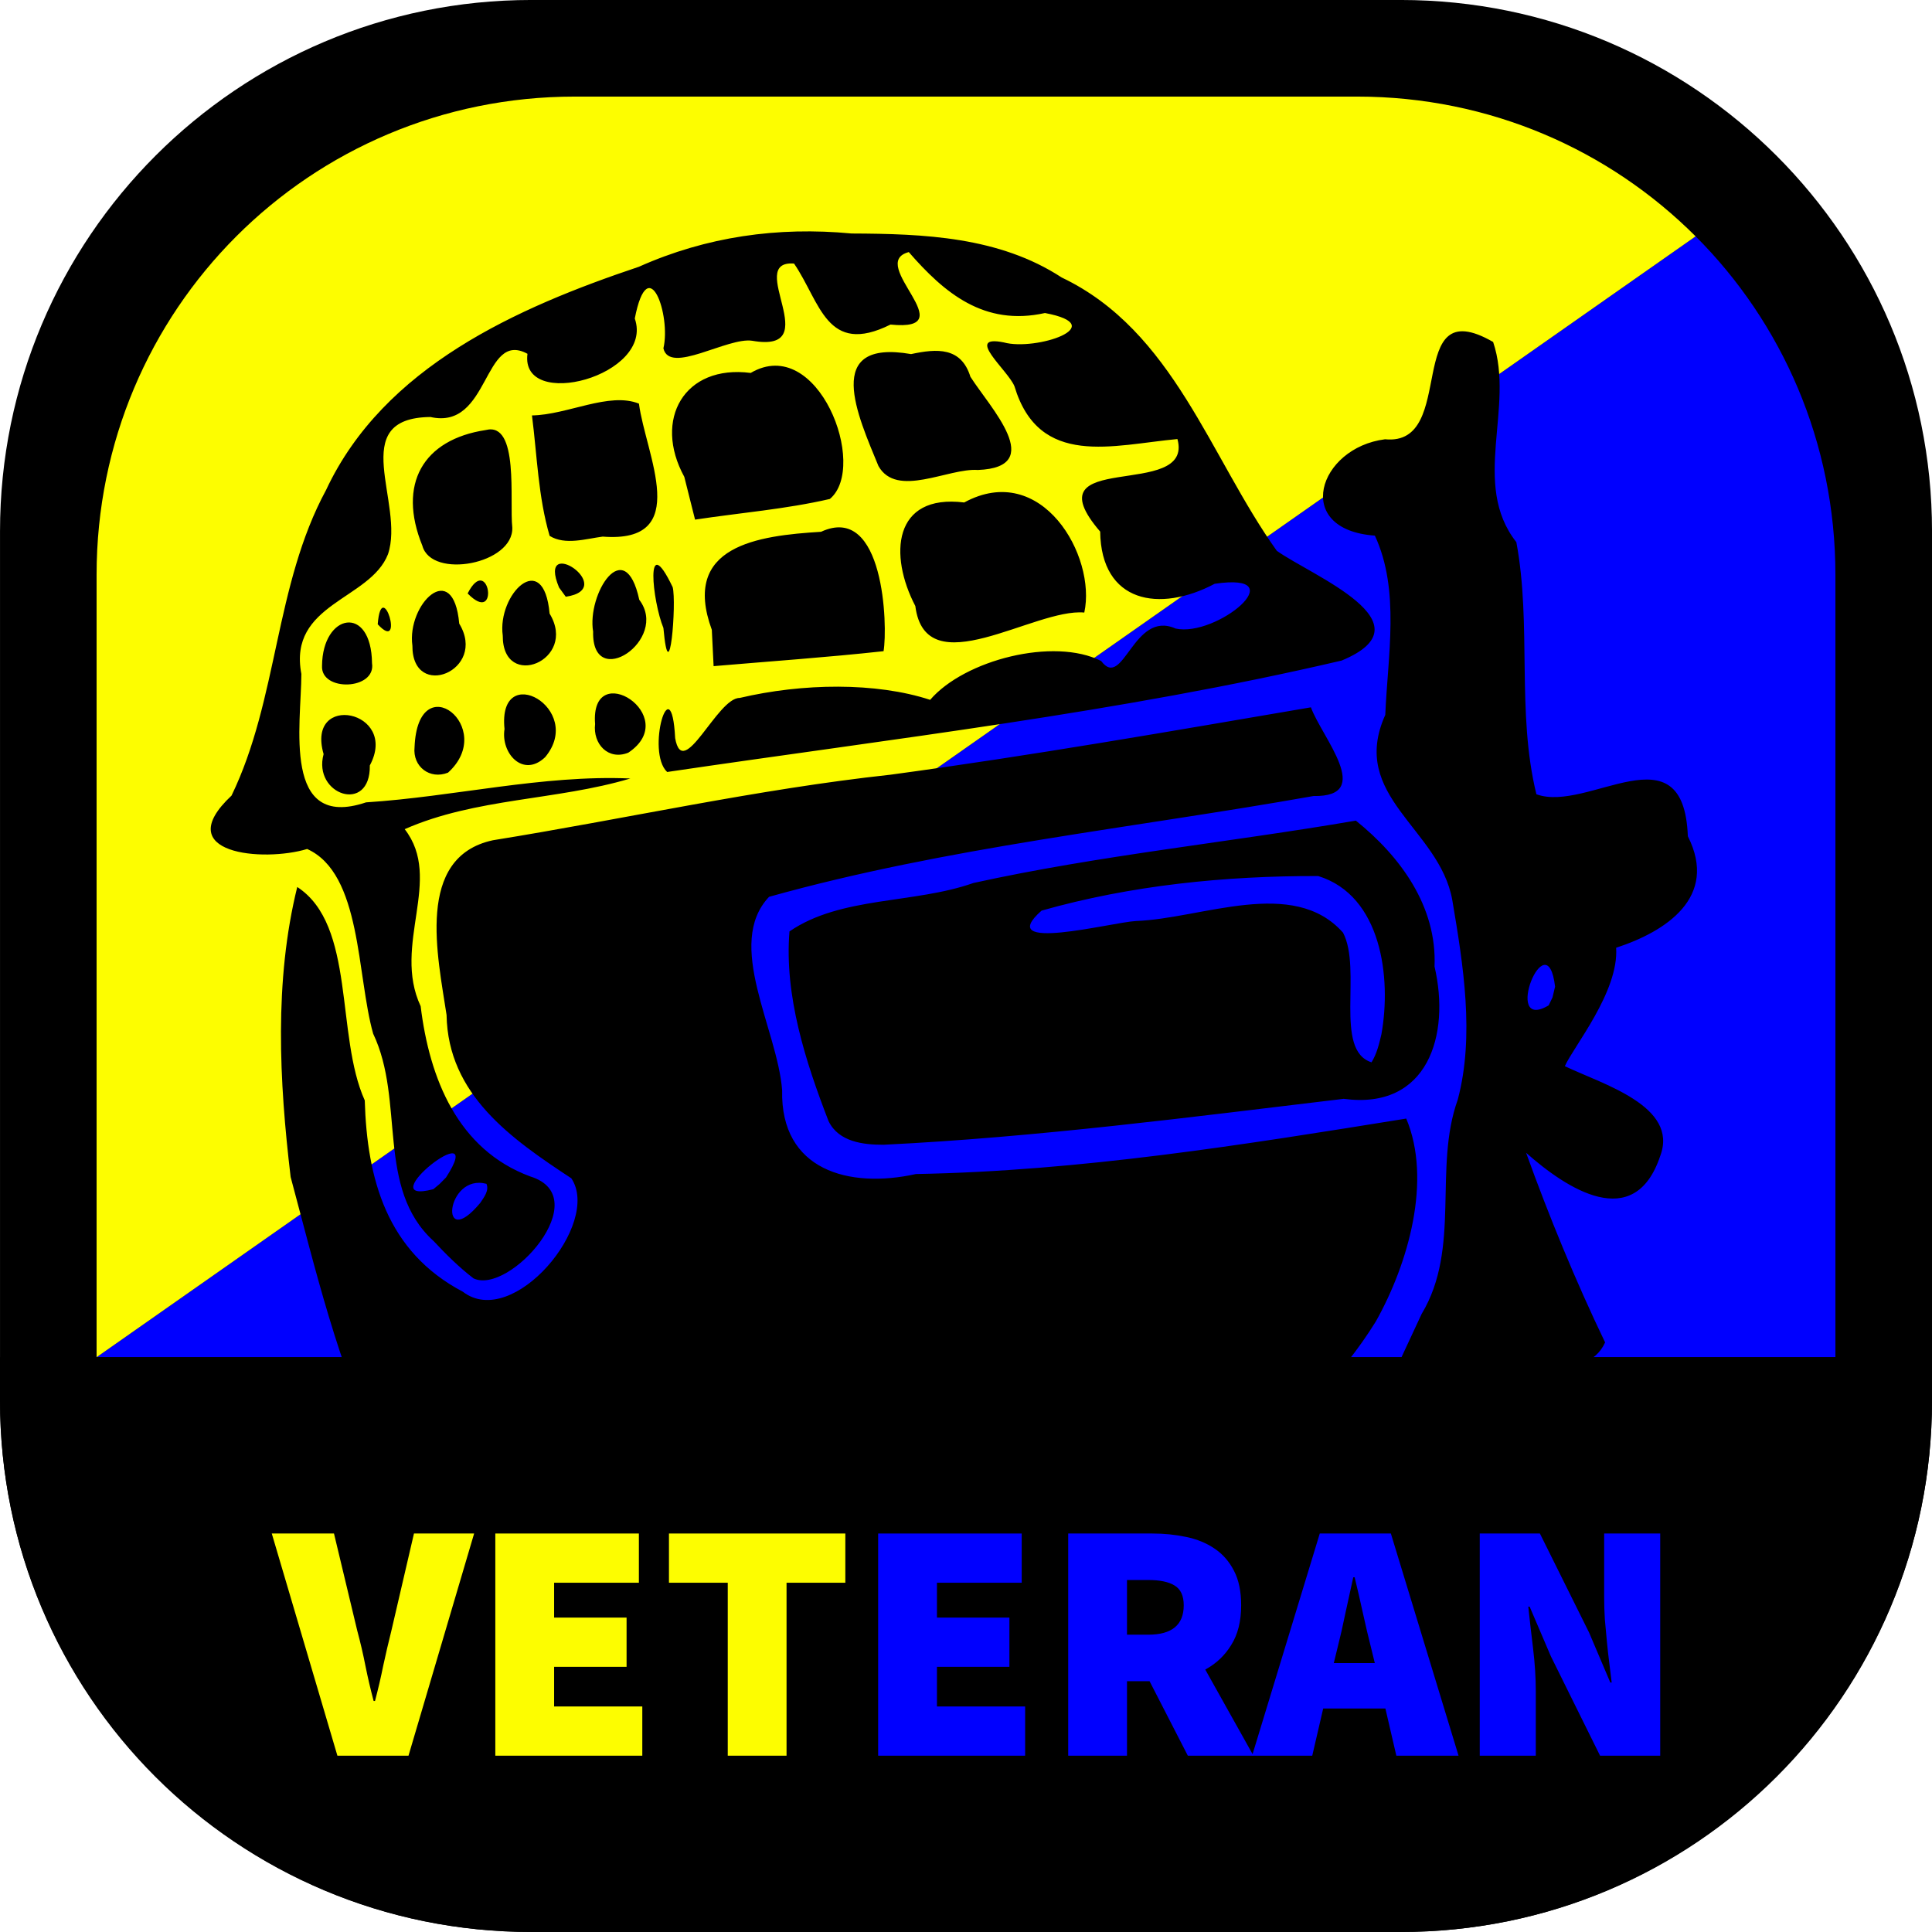
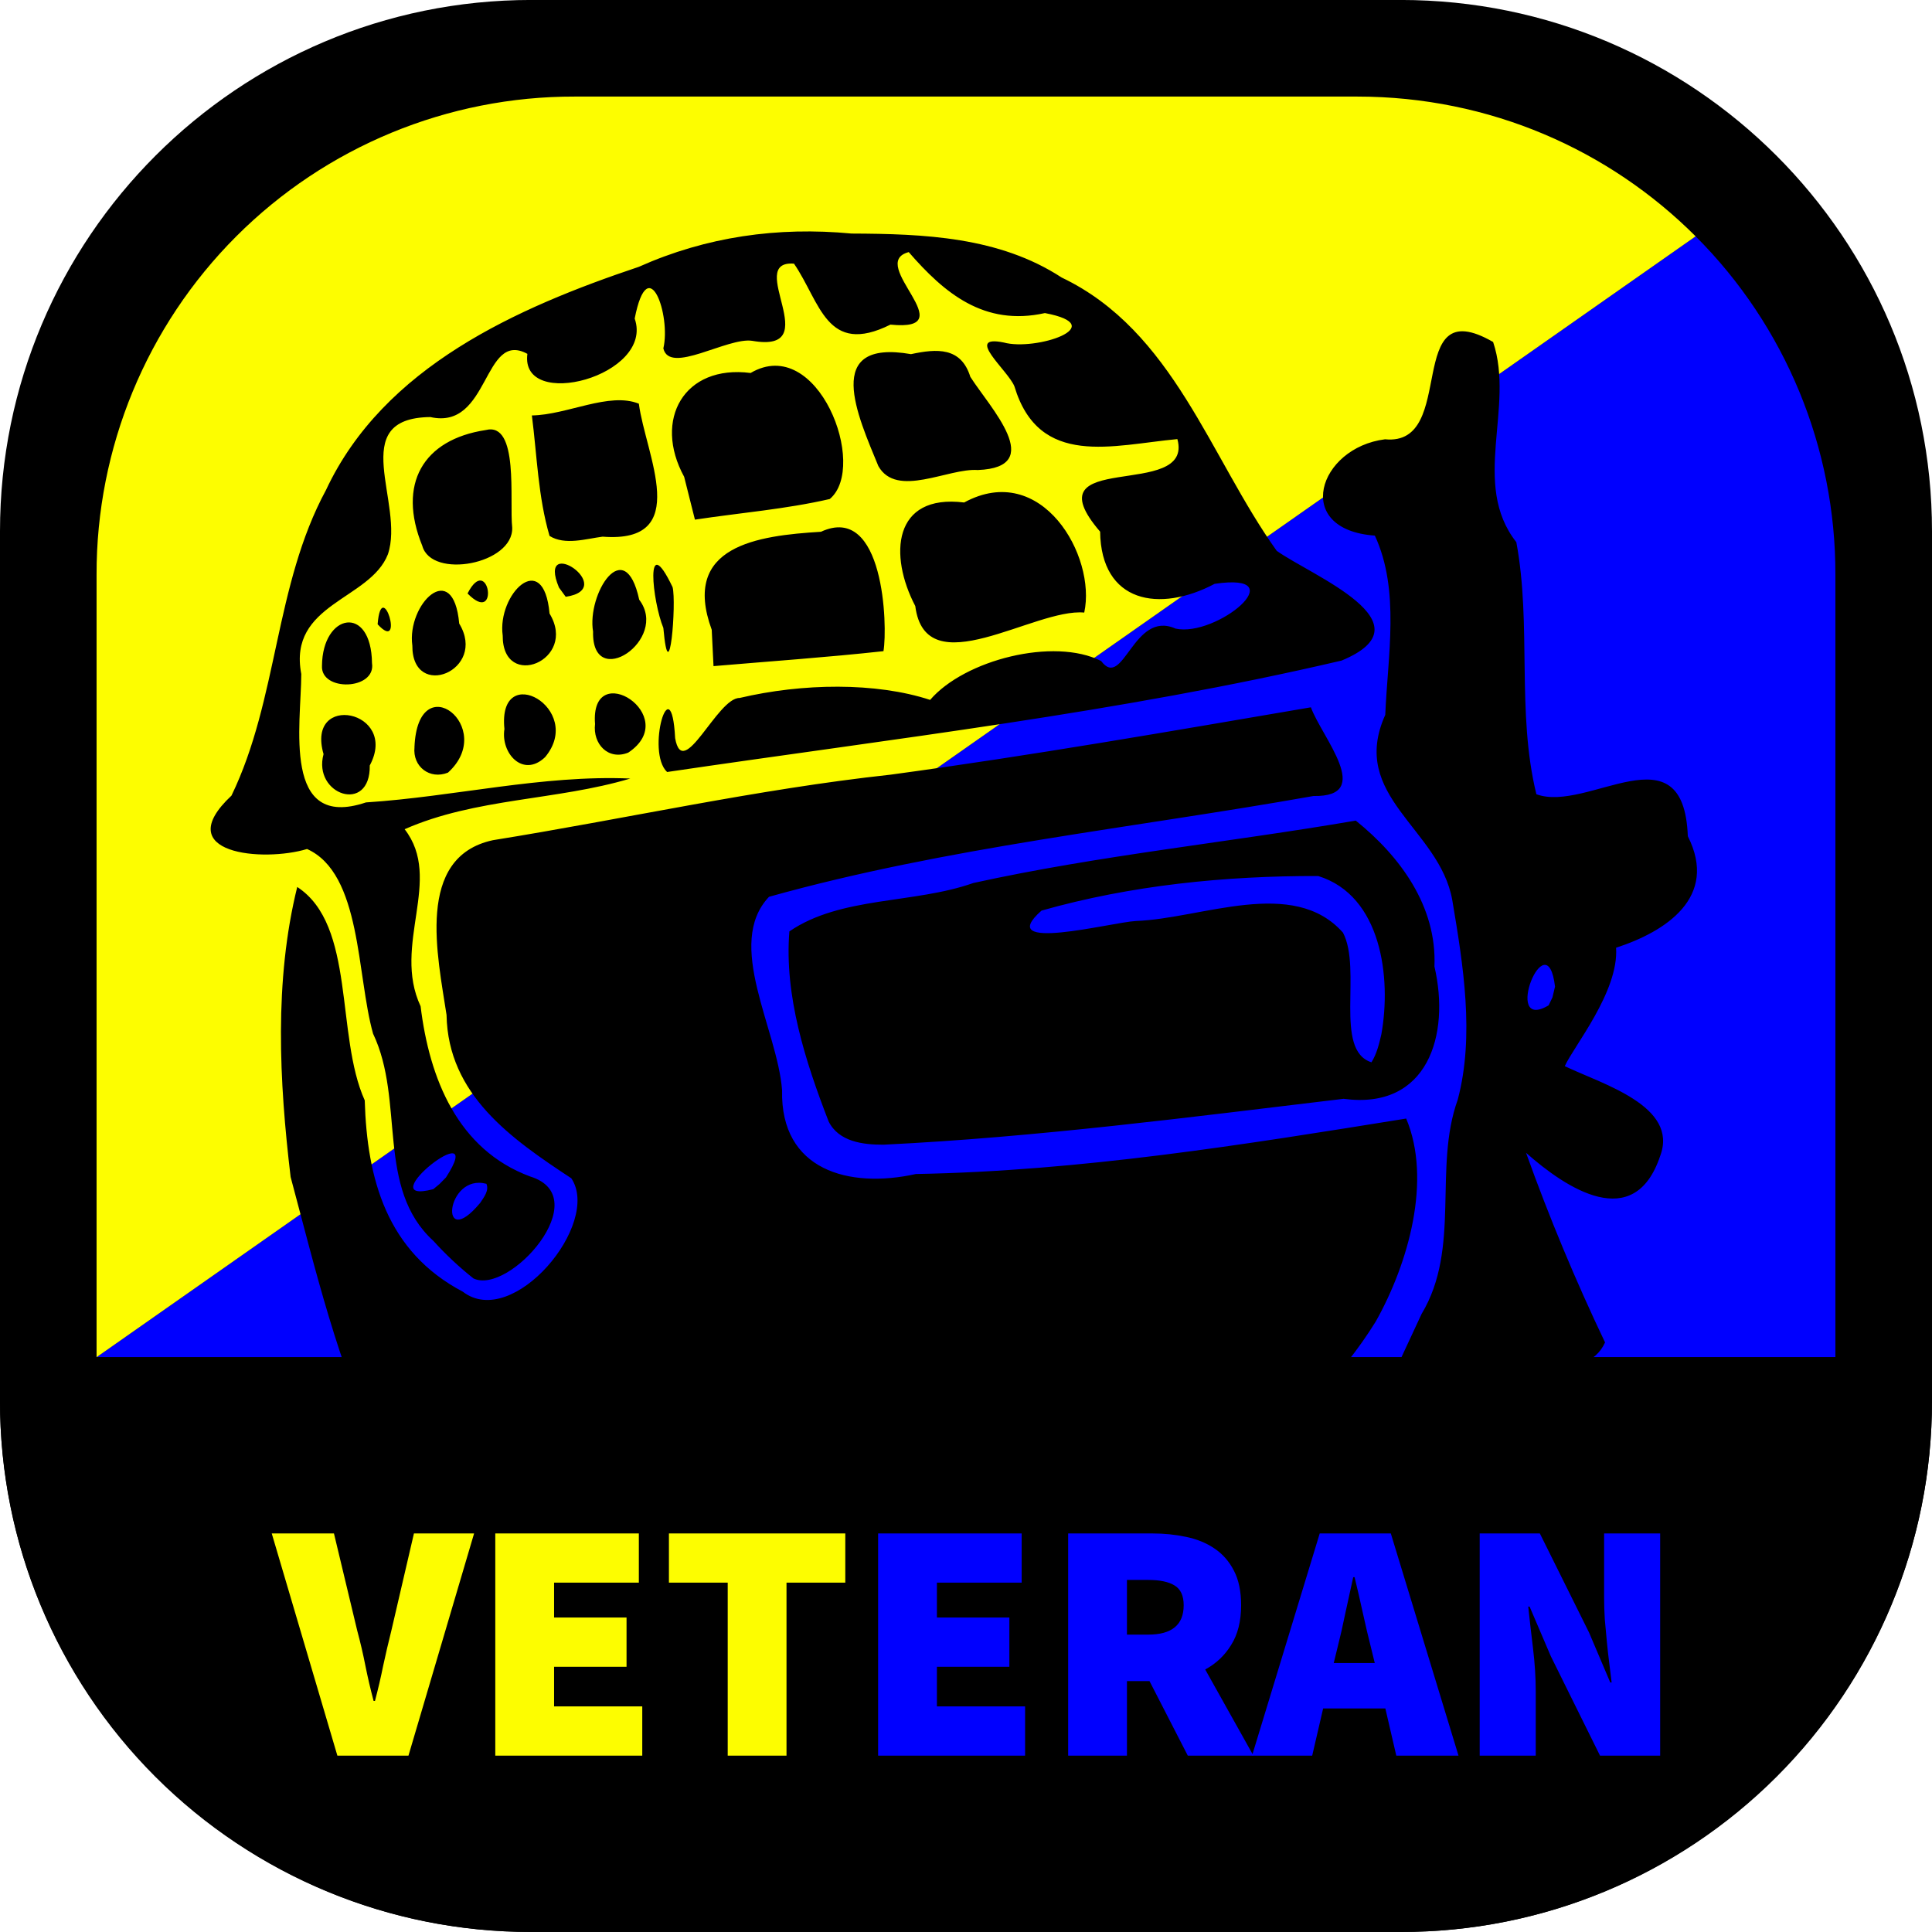
- <svg xmlns="http://www.w3.org/2000/svg" width="200" height="200" viewBox="0 0 52.917 52.917" version="1.1" id="svg8">
-   <defs id="defs2">
-     <rect x="-26.5" y="237.5" width="296" height="67" id="rect5485" />
-     <rect x="-247" y="42" width="137" height="81.5" id="rect1185" />
-     <rect x="-48.175" y="18.989" width="46.117" height="15.996" id="rect880" />
-     <rect x="-255.23" y="125.834" width="102.525" height="46.959" id="rect873" />
-     <linearGradient id="linearGradient3288">
-       <stop style="stop-color:#000000;stop-opacity:1;" offset="0" id="stop3286" />
-     </linearGradient>
-     <linearGradient id="linearGradient1364">
-       <stop style="stop-color:#ffffff;stop-opacity:1;" offset="0" id="stop1362" />
-     </linearGradient>
-     <rect x="293.803" y="272.59" width="25.456" height="37.83" id="rect1056" />
-     <rect x="222.739" y="266.226" width="47.376" height="54.094" id="rect1050" />
-     <rect x="139.3" y="246.427" width="58.336" height="48.79" id="rect1044" />
-     <rect x="131.168" y="203.647" width="61.872" height="73.893" id="rect1038" />
-     <rect x="81.671" y="193.04" width="63.64" height="55.508" id="rect1032" />
-     <rect x="83.085" y="274.357" width="44.194" height="38.891" id="rect1026" />
-     <rect x="3.536" y="269.054" width="65.761" height="53.387" id="rect1020" />
-     <rect x="14.142" y="226.274" width="79.196" height="62.933" id="rect1014" />
-     <rect x="11.314" y="171.827" width="36.416" height="51.619" id="rect1008" />
-     <rect x="3.182" y="132.229" width="102.884" height="102.53" id="rect1002" />
+ <svg xmlns="http://www.w3.org/2000/svg" width="200" height="200" viewBox="0 0 52.917 52.917">
+   <defs>
+     <path id="a" d="M-26.5 237.5h296v67h-296z" />
  </defs>
-   <g id="layer1" transform="translate(249.8045,-91.40947)">
-     <rect y="91.409" x="-249.804" height="52.917" width="52.917" id="rect5238-5" style="display:inline;fill:#000000;fill-opacity:1;fill-rule:nonzero;stroke:none;stroke-width:0.5;stroke-linecap:butt;stroke-linejoin:round;stroke-miterlimit:4;stroke-dasharray:none;stroke-dashoffset:0;stroke-opacity:0.909;paint-order:normal" rx="14.552" ry="14.552" />
-     <path id="rect18865" style="display:inline;fill:#0000ff;fill-opacity:1;stroke-width:0.45;stroke-linejoin:round;stroke-opacity:0.909" d="m -203.361,97.883 c 2.367,2.367 3.828,5.642 3.828,9.269 v 21.431 h -47.625 z" />
-     <path id="path197" style="display:inline;fill:#fdfd00;fill-opacity:1;stroke-width:0.45;stroke-linejoin:round;stroke-opacity:0.909" d="m -234.062,94.055 h 21.431 c 3.628,0 6.902,1.46 9.269,3.828 L -247.159,128.583 v -21.431 c 0,-7.256 5.841,-13.097 13.097,-13.097 z" />
-     <path style="fill:#000000;stroke-width:0.275" d="m -233.285,134.601 c -2.21,-0.693 -4.545,-1.657 -6.112,-3.411 -1.149,-2.383 -1.763,-4.996 -2.447,-7.543 -0.312,-2.621 -0.455,-5.366 0.181,-7.943 1.606,1.046 1.044,4.059 1.849,5.845 0.063,2.158 0.604,4.143 2.686,5.24 1.374,1.06 3.805,-1.865 2.972,-3.106 -1.64,-1.08 -3.379,-2.287 -3.417,-4.473 -0.239,-1.596 -0.869,-4.325 1.268,-4.786 3.634,-0.585 7.23,-1.398 10.894,-1.796 3.852,-0.521 7.681,-1.191 11.512,-1.845 0.299,0.822 1.755,2.459 0.073,2.429 -4.975,0.885 -10.043,1.398 -14.914,2.761 -1.219,1.29 0.231,3.623 0.358,5.3 -0.048,2.191 1.832,2.7 3.664,2.293 4.517,-0.082 8.982,-0.802 13.43,-1.519 0.706,1.677 0.064,3.96 -0.833,5.557 -1.906,3.079 -5.135,4.968 -8.377,6.371 -2.44,1.19 -5.255,0.662 -7.872,0.827 -1.638,-0.021 -3.287,0.006 -4.915,-0.202 z m 22.421,-7.207 c 1.081,-1.801 0.314,-3.993 0.987,-5.865 0.466,-1.753 0.151,-3.69 -0.15,-5.469 -0.351,-1.963 -2.839,-2.84 -1.835,-5.07 0.066,-1.616 0.411,-3.411 -0.285,-4.91 -2.271,-0.163 -1.551,-2.409 0.279,-2.639 2.02,0.201 0.472,-4.099 2.96,-2.665 0.601,1.788 -0.617,3.891 0.636,5.483 0.425,2.277 -4.7e-4,4.661 0.549,6.905 1.411,0.52 4.036,-1.854 4.148,1.15 0.847,1.674 -0.61,2.613 -1.964,3.054 0.08,1.201 -1.173,2.715 -1.405,3.244 1.022,0.49 3.128,1.09 2.613,2.458 -0.709,2.124 -2.574,0.889 -3.674,-0.086 0.621,1.723 1.356,3.514 2.164,5.194 -0.532,1.179 -2.508,0.481 -3.701,0.659 -0.665,0 -1.329,0 -1.994,0 0.224,-0.481 0.448,-0.962 0.672,-1.444 z m 3.653,-8.958 c -0.219,-1.86 -1.472,1.279 -0.176,0.51 l 0.105,-0.217 0.07,-0.293 z m -30.718,6.965 c -1.587,-1.446 -0.774,-3.83 -1.655,-5.68 -0.453,-1.604 -0.313,-4.387 -1.808,-5.058 -1.194,0.364 -3.786,0.143 -2.071,-1.462 1.28,-2.645 1.177,-5.761 2.591,-8.373 1.58,-3.374 5.228,-4.992 8.567,-6.112 1.848,-0.825 3.804,-1.103 5.826,-0.911 1.977,0.008 4.04,0.086 5.754,1.205 3.069,1.463 4.055,4.915 5.892,7.486 0.946,0.677 4.254,1.98 1.775,3.006 -6.083,1.425 -12.301,2.139 -18.473,3.052 -0.59,-0.549 0.114,-2.938 0.219,-0.926 0.215,1.205 1.152,-1.112 1.767,-1.102 1.722,-0.406 3.731,-0.434 5.217,0.052 0.941,-1.095 3.39,-1.721 4.684,-1.064 0.609,0.815 0.88,-1.408 2.038,-0.889 1.12,0.249 3.297,-1.556 1.072,-1.226 -1.512,0.801 -3.11,0.521 -3.137,-1.429 -1.97,-2.292 2.583,-0.835 2.116,-2.535 -1.764,0.162 -3.788,0.802 -4.463,-1.444 -0.177,-0.442 -1.39,-1.423 -0.293,-1.203 0.875,0.243 2.97,-0.458 1.128,-0.805 -1.664,0.37 -2.754,-0.547 -3.73,-1.669 -1.171,0.31 1.565,2.195 -0.501,1.985 -1.752,0.872 -1.921,-0.617 -2.642,-1.671 -1.369,-0.099 0.905,2.474 -1.144,2.115 -0.678,-0.106 -2.266,0.938 -2.434,0.207 0.213,-0.892 -0.413,-2.718 -0.784,-0.817 0.546,1.572 -3.15,2.551 -2.939,0.967 -1.223,-0.666 -1.024,2.1 -2.658,1.731 -2.327,0.025 -0.691,2.365 -1.163,3.759 -0.49,1.253 -2.742,1.345 -2.372,3.279 -0.004,1.384 -0.535,4.295 1.771,3.517 2.415,-0.154 4.821,-0.758 7.239,-0.654 -2.017,0.604 -4.229,0.529 -6.18,1.388 1.067,1.374 -0.351,3.163 0.437,4.849 0.241,1.977 1.014,3.928 3.002,4.663 1.824,0.561 -0.569,3.259 -1.554,2.792 -0.397,-0.305 -0.754,-0.659 -1.095,-1.025 z m 1.449,-1.567 c -1.117,-0.296 -1.318,1.901 -0.17,0.522 0.095,-0.145 0.249,-0.332 0.17,-0.522 z m -1.108,-0.174 c 1.191,-1.84 -2.161,0.796 -0.347,0.321 l 0.169,-0.141 z m 10.479,-1.539 c -0.631,-1.629 -1.216,-3.442 -1.072,-5.2 1.407,-0.967 3.409,-0.751 5.04,-1.327 3.457,-0.76 6.986,-1.109 10.473,-1.708 1.221,0.982 2.225,2.352 2.155,3.997 0.439,1.876 -0.183,3.934 -2.487,3.623 -4.19,0.5 -8.386,1.051 -12.603,1.258 -0.557,0.001 -1.227,-0.077 -1.505,-0.642 z m 15.141,-2.383 c 0.278,-1.543 0.005,-3.798 -1.731,-4.334 -2.54,-0.007 -5.127,0.252 -7.577,0.947 -1.329,1.174 1.911,0.322 2.582,0.285 1.814,-0.066 4.312,-1.219 5.675,0.319 0.529,1.012 -0.259,3.222 0.78,3.551 0.145,-0.234 0.209,-0.503 0.271,-0.768 z m -28.973,-7.674 c -0.494,-1.709 2.075,-1.198 1.266,0.31 0.021,1.344 -1.571,0.806 -1.266,-0.31 z m 2.491,-0.189 c 0.091,-2.267 2.278,-0.537 0.917,0.697 -0.496,0.199 -0.973,-0.164 -0.917,-0.697 z m 2.464,-0.498 c -0.196,-1.912 2.219,-0.557 1.113,0.771 -0.603,0.577 -1.22,-0.107 -1.113,-0.771 z m 2.481,-0.137 c -0.144,-1.843 2.409,-0.217 0.91,0.785 -0.551,0.221 -0.974,-0.241 -0.91,-0.785 z m -7.479,-1.597 c 0.013,-1.435 1.35,-1.691 1.369,-0.07 0.116,0.741 -1.414,0.791 -1.369,0.07 z m 2.475,-0.55 c -0.157,-1.125 1.12,-2.406 1.283,-0.602 0.781,1.286 -1.292,2.123 -1.283,0.602 z m 2.475,-0.275 c -0.157,-1.125 1.12,-2.406 1.283,-0.602 0.781,1.286 -1.292,2.123 -1.283,0.602 z m 2.475,-0.109 c -0.173,-1.024 0.868,-2.698 1.264,-0.872 0.832,1.094 -1.304,2.528 -1.264,0.872 z m 3.251,-0.049 c -0.844,-2.307 1.264,-2.579 2.992,-2.685 1.728,-0.8 1.83,2.581 1.712,3.27 -1.549,0.17 -3.103,0.277 -4.655,0.41 -0.016,-0.332 -0.033,-0.663 -0.049,-0.995 z m -1.326,-0.051 c -0.297,-0.719 -0.52,-2.734 0.254,-1.117 0.11,0.412 -0.089,2.944 -0.254,1.117 z m 6.9,-0.601 c -0.724,-1.382 -0.618,-3.078 1.339,-2.836 2.121,-1.155 3.627,1.468 3.289,3.015 -1.366,-0.128 -4.347,2.019 -4.628,-0.179 z m -14.725,0.5 c 0.107,-1.354 0.761,0.825 0,0 z m 2.463,-0.844 c 0.584,-1.14 0.894,0.914 0,0 z m 2.504,-0.162 c -0.631,-1.512 1.662,0.034 0.184,0.252 z m -3.744,-1.145 c -0.687,-1.688 0.016,-2.91 1.737,-3.169 0.919,-0.236 0.646,1.94 0.726,2.668 0.041,1.005 -2.214,1.426 -2.463,0.501 z m 3.486,-0.27 c -0.314,-1.07 -0.343,-2.197 -0.484,-3.299 0.971,-0.015 2.113,-0.652 2.93,-0.323 0.182,1.394 1.48,3.836 -0.993,3.642 -0.457,0.059 -1.031,0.243 -1.453,-0.02 z m 3.687,-1.619 c -0.857,-1.568 -9.2e-4,-3.08 1.82,-2.844 1.839,-1.08 3.232,2.565 2.168,3.452 -1.214,0.281 -2.462,0.379 -3.692,0.566 -0.099,-0.391 -0.197,-0.782 -0.295,-1.173 z m 5.319,-0.294 c -0.564,-1.375 -1.544,-3.489 0.894,-3.066 0.712,-0.153 1.371,-0.196 1.625,0.621 0.534,0.84 2.108,2.479 0.204,2.553 -0.808,-0.058 -2.221,0.781 -2.723,-0.108 z" id="path60" />
-     <path id="rect19240" style="display:inline;fill:#000000;stroke-width:0.5;stroke-linejoin:round;stroke-opacity:0.909" d="m -196.888,128.583 v 1.191 c 0,8.062 -6.49,14.552 -14.552,14.552 h -23.812 c -8.062,0 -14.552,-6.49 -14.552,-14.552 v -1.191 z" />
-     <g aria-label="VETERAN" transform="matrix(0.2340545,0,0,0.2340545,-236.0646,75.36817)" id="text5483" style="font-size:40px;line-height:1.25;white-space:pre;shape-inside:url(#rect5485);fill:#fdfd00">
-       <path d="m -19.22,273.993 -7.68,-26 h 7.28 l 2.72,11.36 q 0.56,2.08 0.96,4.12 0.4,2 0.96,4.12 h 0.16 q 0.56,-2.12 0.96,-4.12 0.44,-2.04 0.96,-4.12 l 2.64,-11.36 h 7.04 l -7.68,26 z" style="font-weight:900;font-family:'Source Sans Pro';-inkscape-font-specification:'Source Sans Pro Heavy'" id="path10005" />
-       <path d="m -0.74,273.993 v -26 H 16.06 v 5.76 H 6.14 v 4.08 h 8.48 v 5.76 H 6.14 v 4.64 H 16.46 v 5.76 z" style="font-weight:900;font-family:'Source Sans Pro';-inkscape-font-specification:'Source Sans Pro Heavy'" id="path10007" />
-       <path d="m 26.46,273.993 v -20.24 h -6.88 v -5.76 h 20.64 v 5.76 h -6.88 v 20.24 z" style="font-weight:900;font-family:'Source Sans Pro';-inkscape-font-specification:'Source Sans Pro Heavy'" id="path10009" />
-       <path d="m 44.06,273.993 v -26 h 16.8 v 5.76 h -9.92 v 4.08 h 8.48 v 5.76 h -8.48 v 4.64 h 10.32 v 5.76 z" style="font-weight:900;font-family:'Source Sans Pro';-inkscape-font-specification:'Source Sans Pro Heavy';fill:#0000ff;fill-opacity:1" id="path10011" />
-       <path d="m 66.3,273.993 v -26 h 9.84 q 2.08,0 3.96,0.4 1.92,0.4 3.32,1.36 1.44,0.96 2.28,2.6 0.84,1.6 0.84,4.04 0,2.8 -1.16,4.64 -1.12,1.84 -3.04,2.88 l 5.64,10.08 h -7.68 l -4.48,-8.72 h -2.64 v 8.72 z m 6.88,-14.16 h 2.48 q 4.16,0 4.16,-3.44 0,-1.68 -1.08,-2.32 -1.04,-0.64 -3.08,-0.64 h -2.48 z" style="font-weight:900;font-family:'Source Sans Pro';-inkscape-font-specification:'Source Sans Pro Heavy';fill:#0000ff;fill-opacity:1" id="path10013" />
-       <path d="m 97.82,261.353 -0.44,1.8 h 4.8 l -0.44,-1.8 q -0.48,-1.88 -0.96,-4.08 -0.48,-2.2 -0.96,-4.16 h -0.16 q -0.44,2 -0.92,4.2 -0.44,2.16 -0.92,4.04 z m -10,12.64 7.92,-26 h 8.32 l 7.92,26 h -7.28 l -1.28,-5.52 h -7.28 l -1.28,5.52 z" style="font-weight:900;font-family:'Source Sans Pro';-inkscape-font-specification:'Source Sans Pro Heavy';fill:#0000ff;fill-opacity:1" id="path10015" />
-       <path d="m 114.46,273.993 v -26 h 7.04 l 5.76,11.6 2.48,5.84 h 0.16 q -0.12,-1.04 -0.28,-2.28 -0.16,-1.24 -0.28,-2.52 -0.12,-1.32 -0.24,-2.6 -0.08,-1.32 -0.08,-2.52 v -7.52 h 6.56 v 26 h -7.04 l -5.76,-11.64 -2.48,-5.8 h -0.16 q 0.24,2.24 0.56,4.88 0.32,2.64 0.32,5.04 v 7.52 z" style="font-weight:900;font-family:'Source Sans Pro';-inkscape-font-specification:'Source Sans Pro Heavy';fill:#0000ff;fill-opacity:1" id="path10017" />
+   <g transform="translate(249.804 -91.41)">
+     <rect y="91.409" x="-249.804" height="52.917" width="52.917" style="display:inline;fill:#000;fill-opacity:1;fill-rule:nonzero;stroke:none;stroke-width:.5;stroke-linecap:butt;stroke-linejoin:round;stroke-miterlimit:4;stroke-dasharray:none;stroke-dashoffset:0;stroke-opacity:.909;paint-order:normal" rx="14.552" ry="14.552" />
+     <path style="display:inline;fill:#00f;fill-opacity:1;stroke-width:.45;stroke-linejoin:round;stroke-opacity:.909" d="M-203.361 97.883a13.056 13.056 0 0 1 3.828 9.27v21.43h-47.626z" />
+     <path style="display:inline;fill:#fdfd00;fill-opacity:1;stroke-width:.45;stroke-linejoin:round;stroke-opacity:.909" d="M-234.062 94.055h21.432c3.627 0 6.902 1.46 9.269 3.828l-43.798 30.7v-21.43a13.068 13.068 0 0 1 13.097-13.098z" />
+     <path style="fill:#000;stroke-width:.275" d="M-233.285 134.601c-2.21-.693-4.545-1.657-6.113-3.41-1.148-2.383-1.763-4.997-2.446-7.544-.312-2.62-.455-5.366.181-7.943 1.606 1.046 1.044 4.058 1.849 5.845.063 2.158.604 4.143 2.686 5.24 1.374 1.06 3.805-1.865 2.972-3.106-1.64-1.08-3.378-2.287-3.417-4.473-.24-1.597-.869-4.325 1.268-4.787 3.634-.584 7.23-1.397 10.894-1.795 3.852-.522 7.68-1.191 11.512-1.845.299.822 1.754 2.46.073 2.429-4.975.885-10.043 1.398-14.915 2.761-1.219 1.29.232 3.624.358 5.3-.048 2.191 1.832 2.7 3.664 2.293 4.517-.082 8.982-.802 13.43-1.519.706 1.677.065 3.96-.833 5.558-1.905 3.079-5.135 4.968-8.377 6.37-2.44 1.19-5.255.662-7.872.828-1.638-.021-3.287.006-4.914-.202zm22.42-7.206c1.081-1.802.314-3.994.988-5.865.466-1.754.15-3.69-.15-5.47-.351-1.963-2.84-2.84-1.835-5.07.066-1.615.41-3.41-.285-4.91-2.27-.162-1.551-2.409.279-2.638 2.02.2.472-4.1 2.96-2.665.6 1.788-.617 3.89.636 5.483.424 2.276 0 4.66.549 6.904 1.41.52 4.036-1.853 4.148 1.15.847 1.674-.61 2.614-1.965 3.054.08 1.201-1.172 2.715-1.405 3.244 1.022.49 3.128 1.09 2.613 2.459-.71 2.123-2.574.888-3.674-.086a55.936 55.936 0 0 0 2.164 5.194c-.532 1.179-2.508.48-3.7.66h-1.995l.672-1.445zm3.653-8.959c-.22-1.86-1.472 1.28-.176.51l.105-.217.07-.293zm-30.718 6.965c-1.588-1.446-.775-3.83-1.656-5.68-.452-1.604-.313-4.386-1.808-5.057-1.194.364-3.785.143-2.07-1.462 1.28-2.645 1.176-5.76 2.59-8.372 1.58-3.374 5.229-4.992 8.568-6.112 1.847-.825 3.804-1.103 5.826-.911 1.977.008 4.04.086 5.754 1.204 3.068 1.464 4.054 4.916 5.891 7.486.947.677 4.255 1.98 1.776 3.006-6.083 1.426-12.301 2.14-18.473 3.052-.59-.549.114-2.939.22-.926.215 1.206 1.152-1.112 1.766-1.102 1.722-.406 3.73-.434 5.218.053.94-1.096 3.39-1.722 4.684-1.065.609.815.88-1.407 2.037-.888 1.12.248 3.297-1.556 1.072-1.226-1.512.801-3.11.521-3.137-1.429-1.97-2.292 2.583-.835 2.116-2.535-1.765.162-3.788.802-4.463-1.444-.177-.442-1.39-1.423-.293-1.202.875.242 2.97-.458 1.128-.806-1.665.37-2.754-.547-3.73-1.67-1.171.31 1.565 2.195-.501 1.986-1.752.872-1.92-.617-2.642-1.67-1.37-.1.905 2.473-1.144 2.114-.678-.105-2.266.938-2.434.207.213-.893-.413-2.718-.785-.817.546 1.573-3.15 2.551-2.939.967-1.223-.666-1.024 2.1-2.658 1.731-2.327.026-.69 2.365-1.163 3.76-.49 1.253-2.742 1.344-2.372 3.278-.004 1.384-.535 4.295 1.771 3.517 2.415-.155 4.821-.758 7.24-.654-2.018.604-4.23.529-6.18 1.388 1.066 1.374-.352 3.163.437 4.849.241 1.977 1.014 3.927 3.002 4.663 1.824.561-.57 3.26-1.554 2.792a9.11 9.11 0 0 1-1.094-1.025zm1.449-1.567c-1.117-.296-1.318 1.901-.17.522.094-.145.25-.333.17-.522zm-1.108-.174c1.191-1.84-2.161.796-.347.321l.169-.14zm10.479-1.539c-.632-1.629-1.216-3.442-1.073-5.2 1.407-.966 3.41-.75 5.04-1.326 3.457-.76 6.987-1.11 10.473-1.709 1.22.982 2.225 2.352 2.155 3.997.438 1.875-.184 3.934-2.488 3.623-4.19.5-8.386 1.051-12.602 1.257-.557.001-1.227-.077-1.506-.642zm15.141-2.382c.278-1.544.005-3.799-1.73-4.335-2.54-.007-5.128.252-7.578.947-1.329 1.174 1.91.322 2.582.285 1.814-.066 4.312-1.219 5.675.319.529 1.011-.259 3.222.78 3.551.146-.234.21-.503.271-.767zm-28.973-7.674c-.494-1.71 2.075-1.198 1.266.31.021 1.344-1.57.805-1.266-.31zm2.49-.19c.092-2.266 2.278-.536.918.697-.496.2-.973-.163-.917-.697zm2.464-.498c-.195-1.912 2.22-.557 1.114.771-.603.577-1.22-.107-1.114-.77zm2.482-.137c-.144-1.844 2.41-.217.91.784-.551.221-.975-.24-.91-.784zm-7.479-1.598c.014-1.435 1.35-1.69 1.37-.07.116.742-1.414.791-1.37.07zm2.475-.55c-.157-1.125 1.12-2.406 1.284-.602.78 1.286-1.293 2.123-1.284.602zm2.475-.275c-.157-1.125 1.12-2.406 1.283-.602.781 1.286-1.292 2.123-1.283.602zm2.475-.108c-.173-1.024.868-2.699 1.264-.873.832 1.094-1.304 2.528-1.264.873zm3.25-.05c-.844-2.306 1.264-2.578 2.992-2.684 1.728-.8 1.83 2.58 1.712 3.27-1.548.17-3.103.277-4.655.41l-.049-.995zm-1.325-.05c-.297-.719-.52-2.734.253-1.117.11.412-.09 2.944-.253 1.117zm6.9-.6c-.725-1.383-.618-3.078 1.339-2.836 2.121-1.155 3.627 1.468 3.289 3.015-1.366-.128-4.347 2.02-4.628-.18zm-14.726.5c.108-1.354.761.825 0 0zm2.463-.844c.584-1.14.894.914 0 0zm2.504-.162c-.63-1.512 1.662.034.185.253zm-3.744-1.144c-.687-1.688.016-2.91 1.737-3.17.92-.236.646 1.94.726 2.669.04 1.005-2.214 1.426-2.463.5zm3.486-.27c-.314-1.07-.343-2.197-.484-3.3.971-.015 2.113-.651 2.93-.322.182 1.394 1.48 3.836-.993 3.642-.457.059-1.032.243-1.453-.02zm3.687-1.619c-.857-1.568 0-3.08 1.82-2.844 1.838-1.08 3.231 2.564 2.168 3.452-1.214.28-2.462.378-3.693.565l-.295-1.173zm5.319-.294c-.564-1.375-1.544-3.49.894-3.066.712-.153 1.371-.196 1.625.621.534.84 2.107 2.48.204 2.553-.808-.058-2.22.781-2.723-.108z" />
+     <path style="display:inline;fill:#000;stroke-width:.5;stroke-linejoin:round;stroke-opacity:.909" d="M-196.888 128.583v1.191a14.52 14.52 0 0 1-14.552 14.552h-23.812a14.52 14.52 0 0 1-14.552-14.552v-1.19z" />
+     <g aria-label="VETERAN" transform="matrix(.23405 0 0 .23405 -236.065 75.368)" style="font-size:40px;line-height:1.25;white-space:pre;shape-inside:url(#a);fill:#fdfd00">
+       <path d="m-19.22 273.993-7.68-26h7.28l2.72 11.36q.56 2.08.96 4.12.4 2 .96 4.12h.16q.56-2.12.96-4.12.44-2.04.96-4.12l2.64-11.36h7.04l-7.68 26zM-.74 273.993v-26h16.8v5.76H6.14v4.08h8.48v5.76H6.14v4.64h10.32v5.76zM26.46 273.993v-20.24h-6.88v-5.76h20.64v5.76h-6.88v20.24z" style="font-weight:900;font-family:'Source Sans Pro';-inkscape-font-specification:'Source Sans Pro Heavy'" />
+       <path d="M44.06 273.993v-26h16.8v5.76h-9.92v4.08h8.48v5.76h-8.48v4.64h10.32v5.76zM66.3 273.993v-26h9.84q2.08 0 3.96.4 1.92.4 3.32 1.36 1.44.96 2.28 2.6.84 1.6.84 4.04 0 2.8-1.16 4.64-1.12 1.84-3.04 2.88l5.64 10.08H80.3l-4.48-8.72h-2.64v8.72zm6.88-14.16h2.48q4.16 0 4.16-3.44 0-1.68-1.08-2.32-1.04-.64-3.08-.64h-2.48z" style="font-weight:900;font-family:'Source Sans Pro';-inkscape-font-specification:'Source Sans Pro Heavy';fill:#00f;fill-opacity:1" />
+       <path d="m97.82 261.353-.44 1.8h4.8l-.44-1.8q-.48-1.88-.96-4.08t-.96-4.16h-.16q-.44 2-.92 4.2-.44 2.16-.92 4.04zm-10 12.64 7.92-26h8.32l7.92 26h-7.28l-1.28-5.52h-7.28l-1.28 5.52zM114.46 273.993v-26h7.04l5.76 11.6 2.48 5.84h.16q-.12-1.04-.28-2.28-.16-1.24-.28-2.52-.12-1.32-.24-2.6-.08-1.32-.08-2.52v-7.52h6.56v26h-7.04l-5.76-11.64-2.48-5.8h-.16q.24 2.24.56 4.88.32 2.64.32 5.04v7.52z" style="font-weight:900;font-family:'Source Sans Pro';-inkscape-font-specification:'Source Sans Pro Heavy';fill:#00f;fill-opacity:1" />
    </g>
  </g>
</svg>
